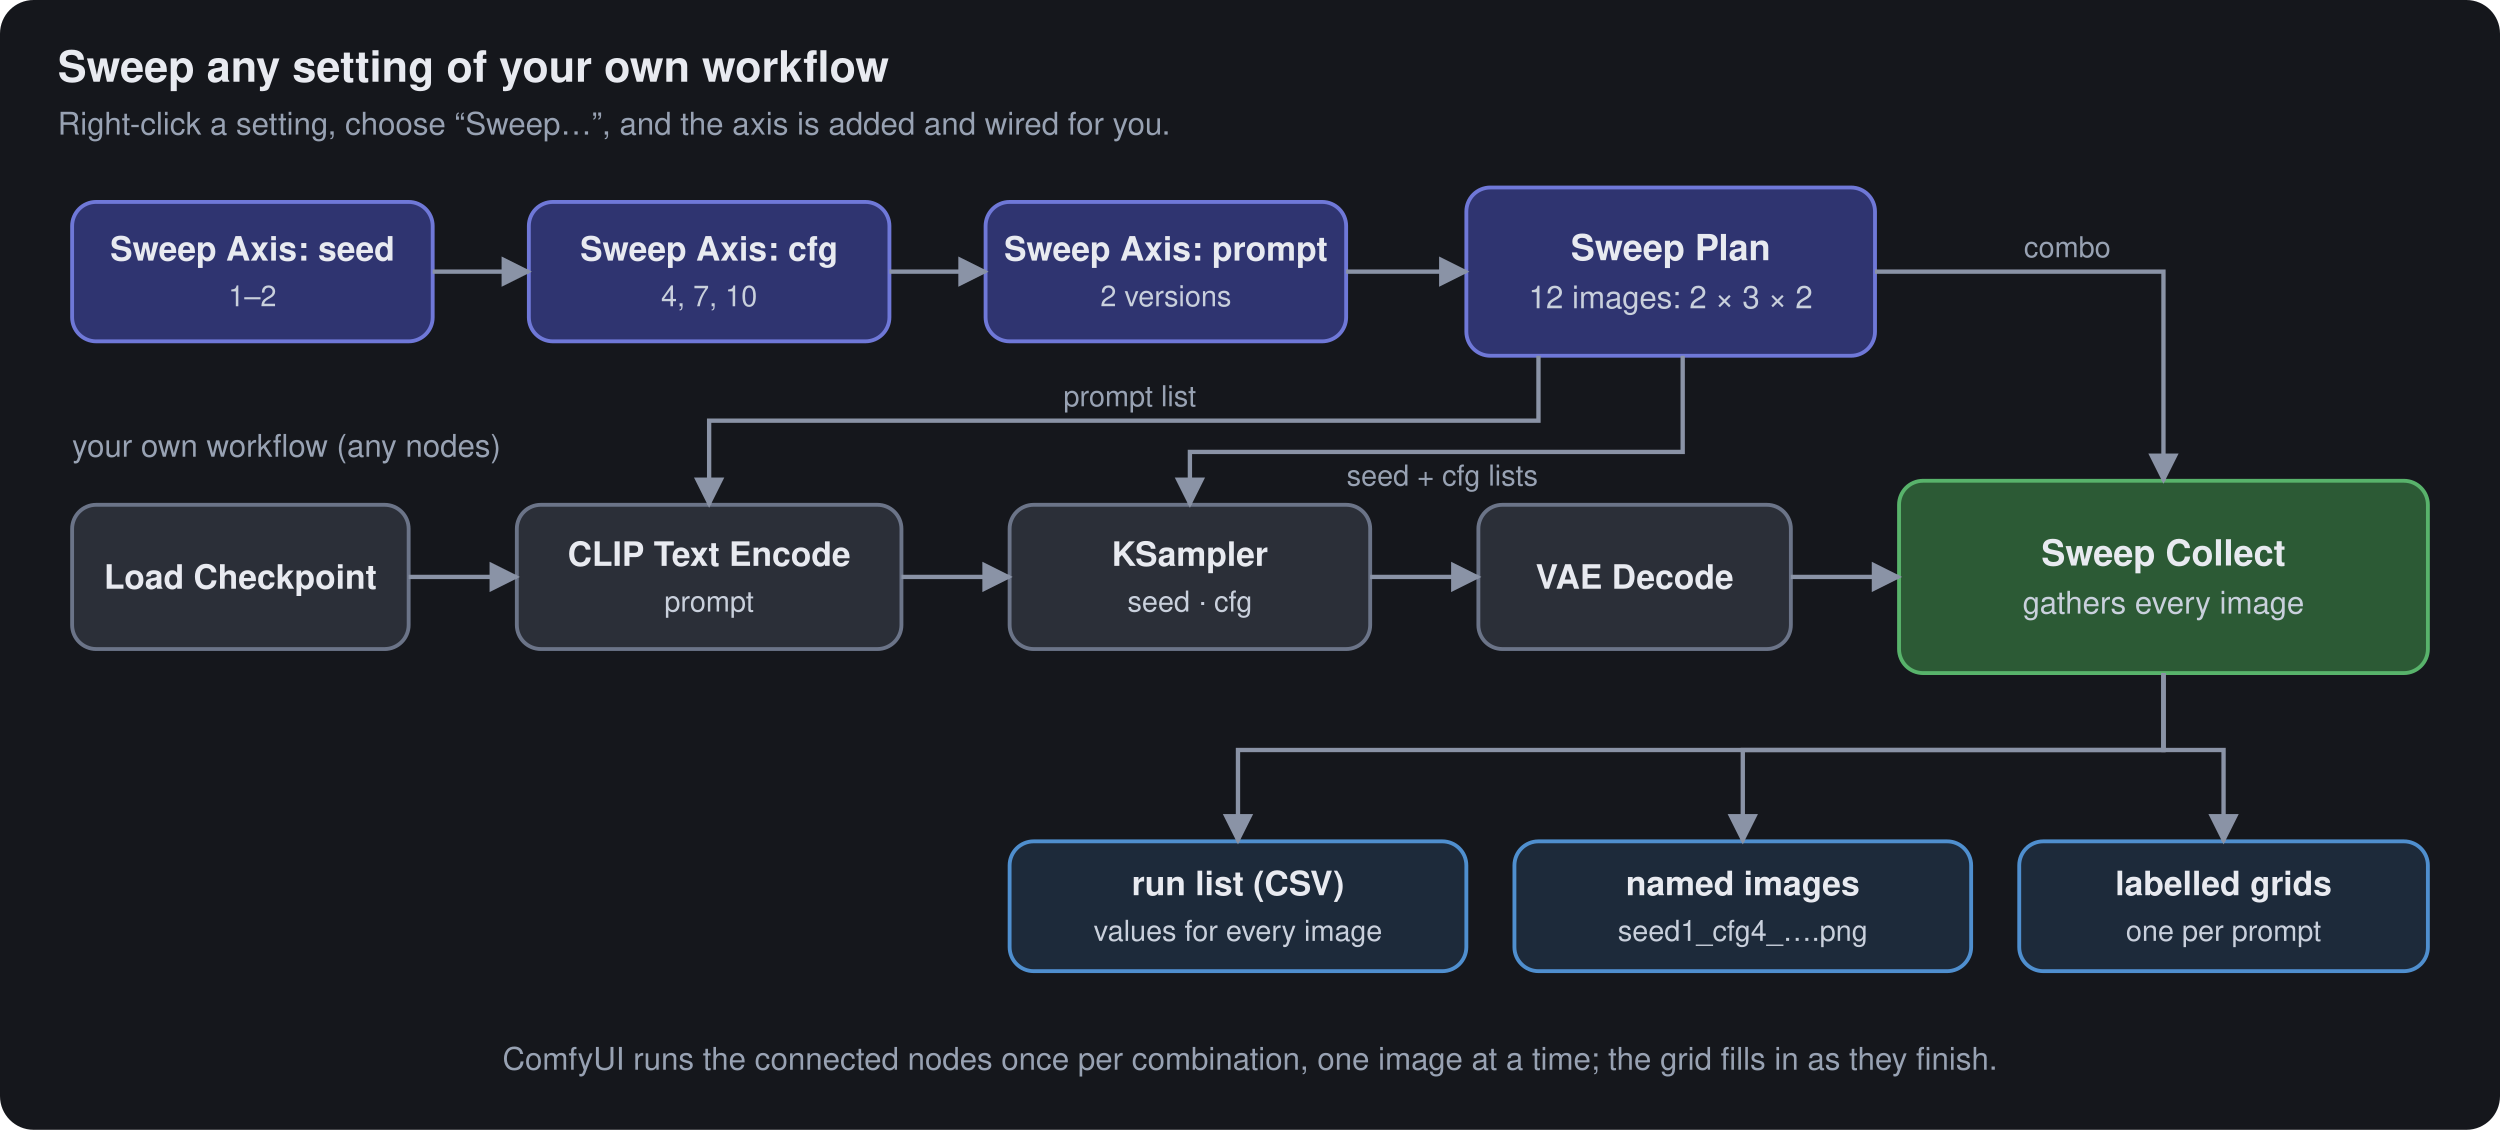
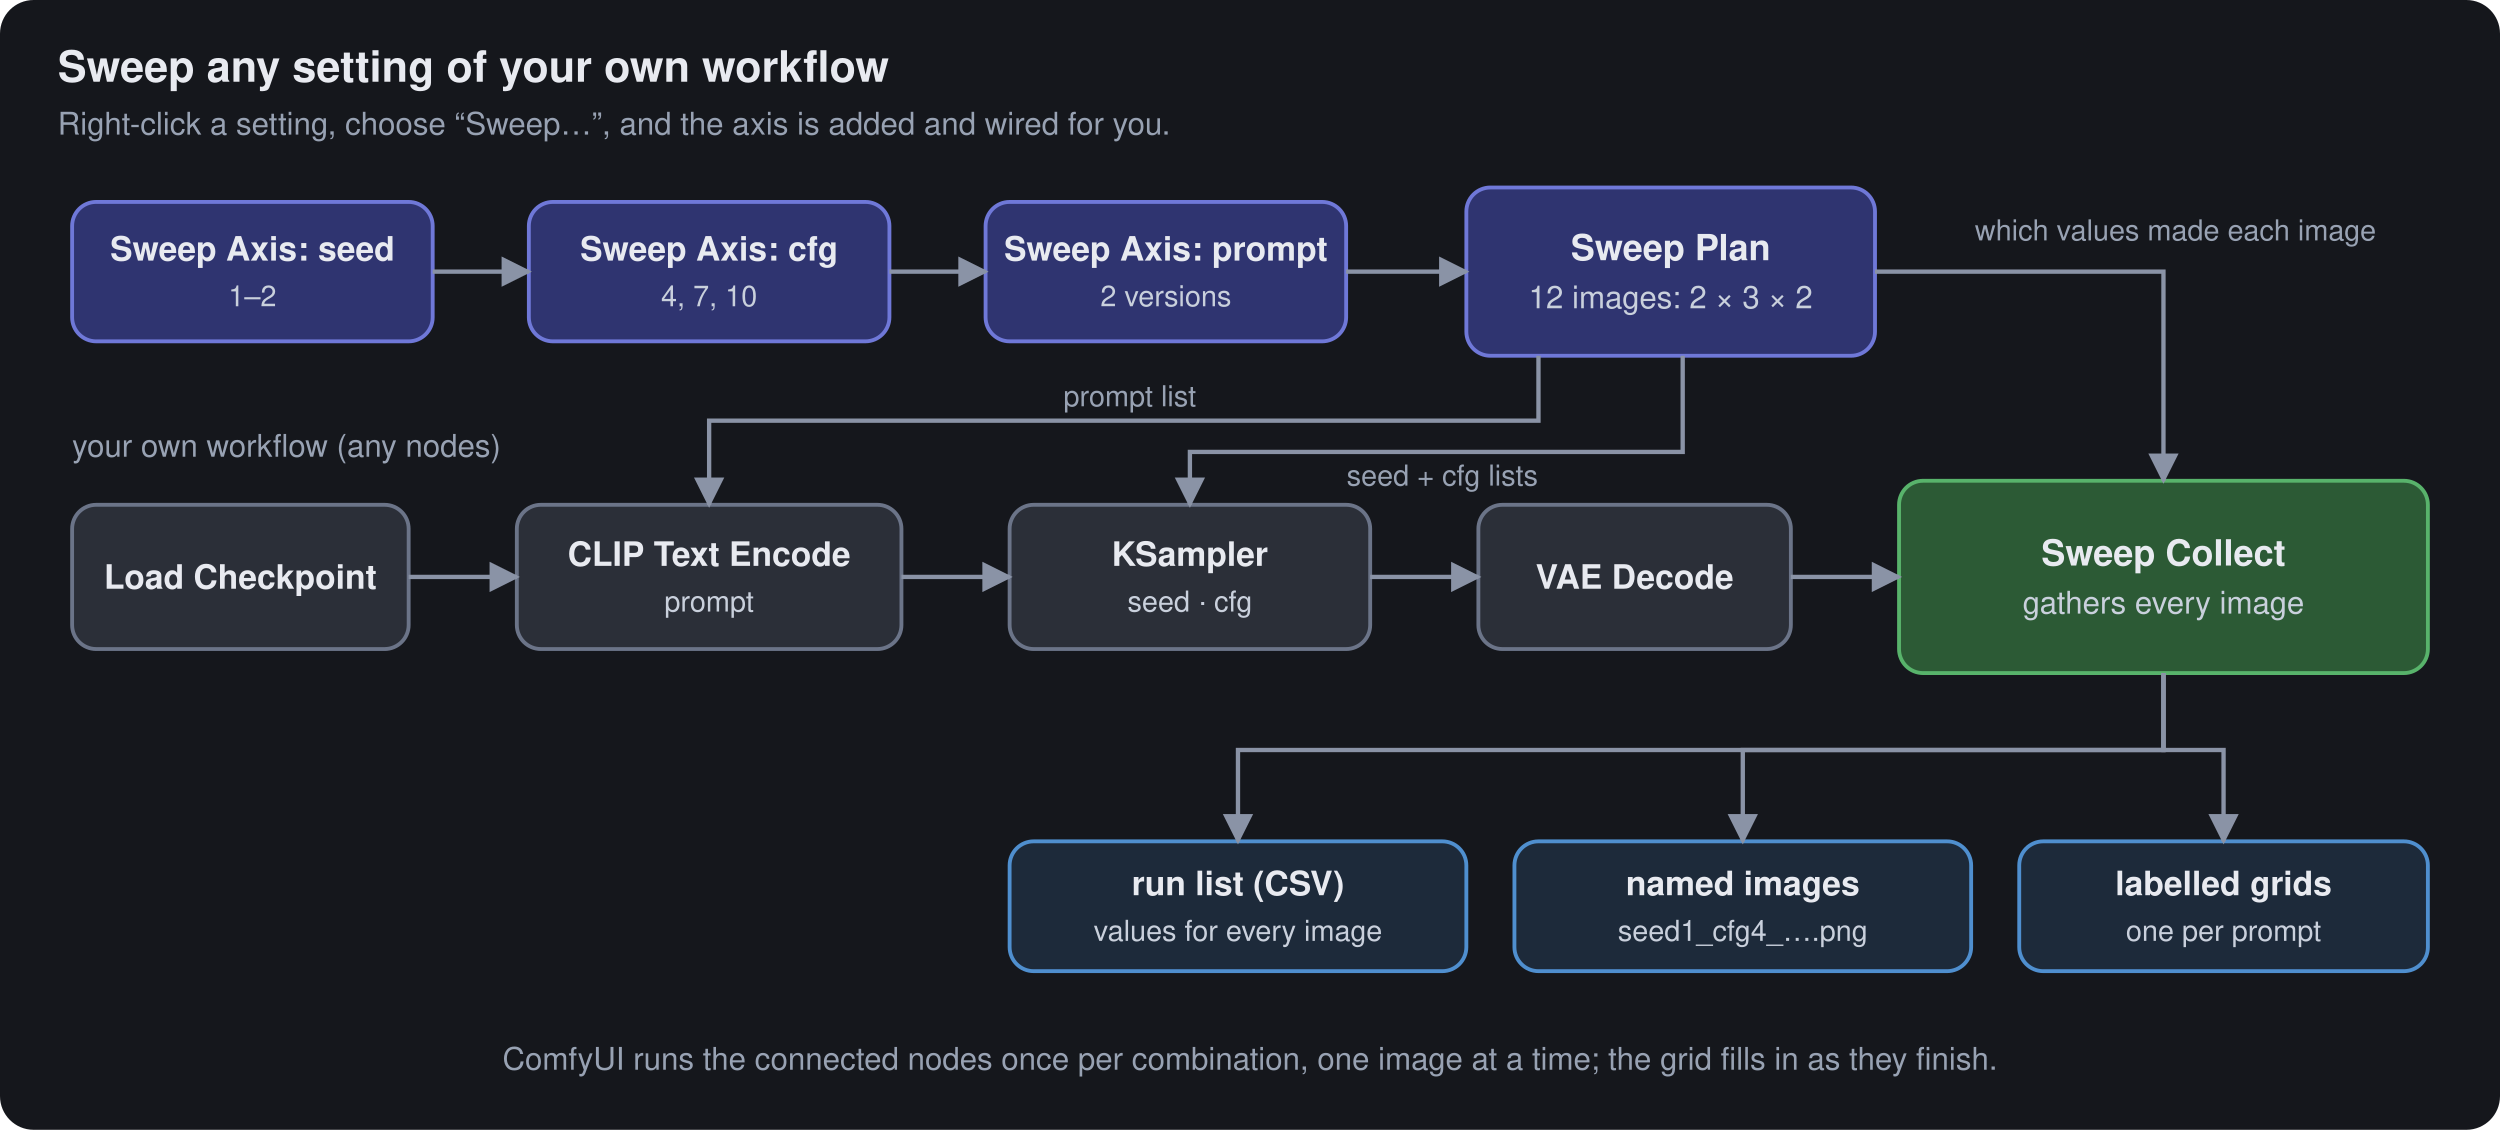
<svg xmlns="http://www.w3.org/2000/svg" width="1040" height="470" viewBox="0 0 1040 470" role="img" aria-label="Sweep any setting of your own workflow">
  <defs>
    <marker id="arrow" viewBox="0 0 10 10" refX="9" refY="5" markerWidth="7" markerHeight="7" orient="auto-start-reverse">
      <path d="M 0 0 L 10 5 L 0 10 z" fill="#8a93a6" />
    </marker>
  </defs>
  <rect width="1040" height="470" rx="14" fill="#15171c" />
  <text x="24" y="34" text-anchor="start" font-size="18" font-weight="600" fill="#e8eaf0" font-family="Segoe UI, Helvetica, Arial, sans-serif">Sweep any setting of your own workflow</text>
  <text x="24" y="56" text-anchor="start" font-size="13" font-weight="400" fill="#98a2b3" font-family="Segoe UI, Helvetica, Arial, sans-serif">Right-click a setting, choose “Sweep…”, and the axis is added and wired for you.</text>
  <rect x="30" y="84" width="150" height="58" rx="10" fill="#2f3470" stroke="#6f78d8" stroke-width="1.6" />
  <text x="105.0" y="108.4" text-anchor="middle" font-size="14" font-weight="600" fill="#e8eaf0" font-family="Segoe UI, Helvetica, Arial, sans-serif">Sweep Axis: seed</text>
  <text x="105.0" y="127.4" text-anchor="middle" font-size="12" font-weight="400" fill="#c9d0dc" font-family="Segoe UI, Helvetica, Arial, sans-serif">1–2</text>
  <rect x="220" y="84" width="150" height="58" rx="10" fill="#2f3470" stroke="#6f78d8" stroke-width="1.6" />
  <text x="295.0" y="108.4" text-anchor="middle" font-size="14" font-weight="600" fill="#e8eaf0" font-family="Segoe UI, Helvetica, Arial, sans-serif">Sweep Axis: cfg</text>
  <text x="295.0" y="127.4" text-anchor="middle" font-size="12" font-weight="400" fill="#c9d0dc" font-family="Segoe UI, Helvetica, Arial, sans-serif">4, 7, 10</text>
  <rect x="410" y="84" width="150" height="58" rx="10" fill="#2f3470" stroke="#6f78d8" stroke-width="1.6" />
  <text x="485.0" y="108.4" text-anchor="middle" font-size="14" font-weight="600" fill="#e8eaf0" font-family="Segoe UI, Helvetica, Arial, sans-serif">Sweep Axis: prompt</text>
  <text x="485.0" y="127.4" text-anchor="middle" font-size="12" font-weight="400" fill="#c9d0dc" font-family="Segoe UI, Helvetica, Arial, sans-serif">2 versions</text>
  <rect x="610" y="78" width="170" height="70" rx="10" fill="#2f3470" stroke="#6f78d8" stroke-width="1.6" />
  <text x="695.0" y="108.25" text-anchor="middle" font-size="15" font-weight="600" fill="#e8eaf0" font-family="Segoe UI, Helvetica, Arial, sans-serif">Sweep Plan</text>
  <text x="695.0" y="128.25" text-anchor="middle" font-size="13" font-weight="400" fill="#c9d0dc" font-family="Segoe UI, Helvetica, Arial, sans-serif">12 images: 2 × 3 × 2</text>
  <path d="M 180 113 L 220 113" fill="none" stroke="#8a93a6" stroke-width="1.8" marker-end="url(#arrow)" />
  <path d="M 370 113 L 410 113" fill="none" stroke="#8a93a6" stroke-width="1.8" marker-end="url(#arrow)" />
  <path d="M 560 113 L 610 113" fill="none" stroke="#8a93a6" stroke-width="1.8" marker-end="url(#arrow)" />
  <text x="30" y="190" text-anchor="start" font-size="13" font-weight="400" fill="#98a2b3" font-family="Segoe UI, Helvetica, Arial, sans-serif">your own workflow (any nodes)</text>
  <rect x="30" y="210" width="140" height="60" rx="10" fill="#2b2f38" stroke="#6b7488" stroke-width="1.6" />
  <text x="100.0" y="244.9" text-anchor="middle" font-size="14" font-weight="600" fill="#e8eaf0" font-family="Segoe UI, Helvetica, Arial, sans-serif">Load Checkpoint</text>
  <rect x="215" y="210" width="160" height="60" rx="10" fill="#2b2f38" stroke="#6b7488" stroke-width="1.6" />
  <text x="295.0" y="235.4" text-anchor="middle" font-size="14" font-weight="600" fill="#e8eaf0" font-family="Segoe UI, Helvetica, Arial, sans-serif">CLIP Text Encode</text>
  <text x="295.0" y="254.4" text-anchor="middle" font-size="12" font-weight="400" fill="#c9d0dc" font-family="Segoe UI, Helvetica, Arial, sans-serif">prompt</text>
  <rect x="420" y="210" width="150" height="60" rx="10" fill="#2b2f38" stroke="#6b7488" stroke-width="1.6" />
  <text x="495.0" y="235.4" text-anchor="middle" font-size="14" font-weight="600" fill="#e8eaf0" font-family="Segoe UI, Helvetica, Arial, sans-serif">KSampler</text>
  <text x="495.0" y="254.4" text-anchor="middle" font-size="12" font-weight="400" fill="#c9d0dc" font-family="Segoe UI, Helvetica, Arial, sans-serif">seed · cfg</text>
  <rect x="615" y="210" width="130" height="60" rx="10" fill="#2b2f38" stroke="#6b7488" stroke-width="1.6" />
  <text x="680.0" y="244.9" text-anchor="middle" font-size="14" font-weight="600" fill="#e8eaf0" font-family="Segoe UI, Helvetica, Arial, sans-serif">VAE Decode</text>
  <rect x="790" y="200" width="220" height="80" rx="10" fill="#2c5a35" stroke="#58b36b" stroke-width="1.6" />
  <text x="900.0" y="235.25" text-anchor="middle" font-size="15" font-weight="600" fill="#e8eaf0" font-family="Segoe UI, Helvetica, Arial, sans-serif">Sweep Collect</text>
  <text x="900.0" y="255.25" text-anchor="middle" font-size="13" font-weight="400" fill="#c9d0dc" font-family="Segoe UI, Helvetica, Arial, sans-serif">gathers every image</text>
  <path d="M 170 240 L 215 240" fill="none" stroke="#8a93a6" stroke-width="1.8" marker-end="url(#arrow)" />
  <path d="M 375 240 L 420 240" fill="none" stroke="#8a93a6" stroke-width="1.8" marker-end="url(#arrow)" />
  <path d="M 570 240 L 615 240" fill="none" stroke="#8a93a6" stroke-width="1.8" marker-end="url(#arrow)" />
  <path d="M 745 240 L 790 240" fill="none" stroke="#8a93a6" stroke-width="1.8" marker-end="url(#arrow)" />
  <path d="M 640 148 L 640 175 L 295 175 L 295 210" fill="none" stroke="#8a93a6" stroke-width="1.8" marker-end="url(#arrow)" />
  <text x="470" y="169" text-anchor="middle" font-size="12" font-weight="400" fill="#98a2b3" font-family="Segoe UI, Helvetica, Arial, sans-serif">prompt list</text>
  <path d="M 700 148 L 700 188 L 495 188 L 495 210" fill="none" stroke="#8a93a6" stroke-width="1.8" marker-end="url(#arrow)" />
  <text x="600" y="202" text-anchor="middle" font-size="12" font-weight="400" fill="#98a2b3" font-family="Segoe UI, Helvetica, Arial, sans-serif">seed + cfg lists</text>
  <path d="M 780 113 L 900 113 L 900 200" fill="none" stroke="#8a93a6" stroke-width="1.8" marker-end="url(#arrow)" />
-   <text x="860" y="107" text-anchor="middle" font-size="12" font-weight="400" fill="#98a2b3" font-family="Segoe UI, Helvetica, Arial, sans-serif">combo</text>
+   <text x="905" y="100" text-anchor="middle" font-size="12" font-weight="400" fill="#98a2b3" font-family="Segoe UI, Helvetica, Arial, sans-serif">which values made each image</text>
  <rect x="630" y="350" width="190" height="54" rx="10" fill="#1d2a3a" stroke="#4f8fcf" stroke-width="1.6" />
  <text x="725.0" y="372.4" text-anchor="middle" font-size="14" font-weight="600" fill="#e8eaf0" font-family="Segoe UI, Helvetica, Arial, sans-serif">named images</text>
  <text x="725.0" y="391.4" text-anchor="middle" font-size="12" font-weight="400" fill="#c9d0dc" font-family="Segoe UI, Helvetica, Arial, sans-serif">seed1_cfg4_….png</text>
  <rect x="840" y="350" width="170" height="54" rx="10" fill="#1d2a3a" stroke="#4f8fcf" stroke-width="1.6" />
  <text x="925.0" y="372.4" text-anchor="middle" font-size="14" font-weight="600" fill="#e8eaf0" font-family="Segoe UI, Helvetica, Arial, sans-serif">labelled grids</text>
  <text x="925.0" y="391.4" text-anchor="middle" font-size="12" font-weight="400" fill="#c9d0dc" font-family="Segoe UI, Helvetica, Arial, sans-serif">one per prompt</text>
  <rect x="420" y="350" width="190" height="54" rx="10" fill="#1d2a3a" stroke="#4f8fcf" stroke-width="1.6" />
  <text x="515.0" y="372.4" text-anchor="middle" font-size="14" font-weight="600" fill="#e8eaf0" font-family="Segoe UI, Helvetica, Arial, sans-serif">run list (CSV)</text>
  <text x="515.0" y="391.4" text-anchor="middle" font-size="12" font-weight="400" fill="#c9d0dc" font-family="Segoe UI, Helvetica, Arial, sans-serif">values for every image</text>
  <path d="M 900 280 L 900 312 L 725 312 L 725 350" fill="none" stroke="#8a93a6" stroke-width="1.8" marker-end="url(#arrow)" />
  <path d="M 900 280 L 900 312 L 925 312 L 925 350" fill="none" stroke="#8a93a6" stroke-width="1.8" marker-end="url(#arrow)" />
  <path d="M 900 280 L 900 312 L 515 312 L 515 350" fill="none" stroke="#8a93a6" stroke-width="1.8" marker-end="url(#arrow)" />
  <text x="520" y="445" text-anchor="middle" font-size="13" font-weight="400" fill="#98a2b3" font-family="Segoe UI, Helvetica, Arial, sans-serif">ComfyUI runs the connected nodes once per combination, one image at a time; the grid fills in as they finish.</text>
</svg>
